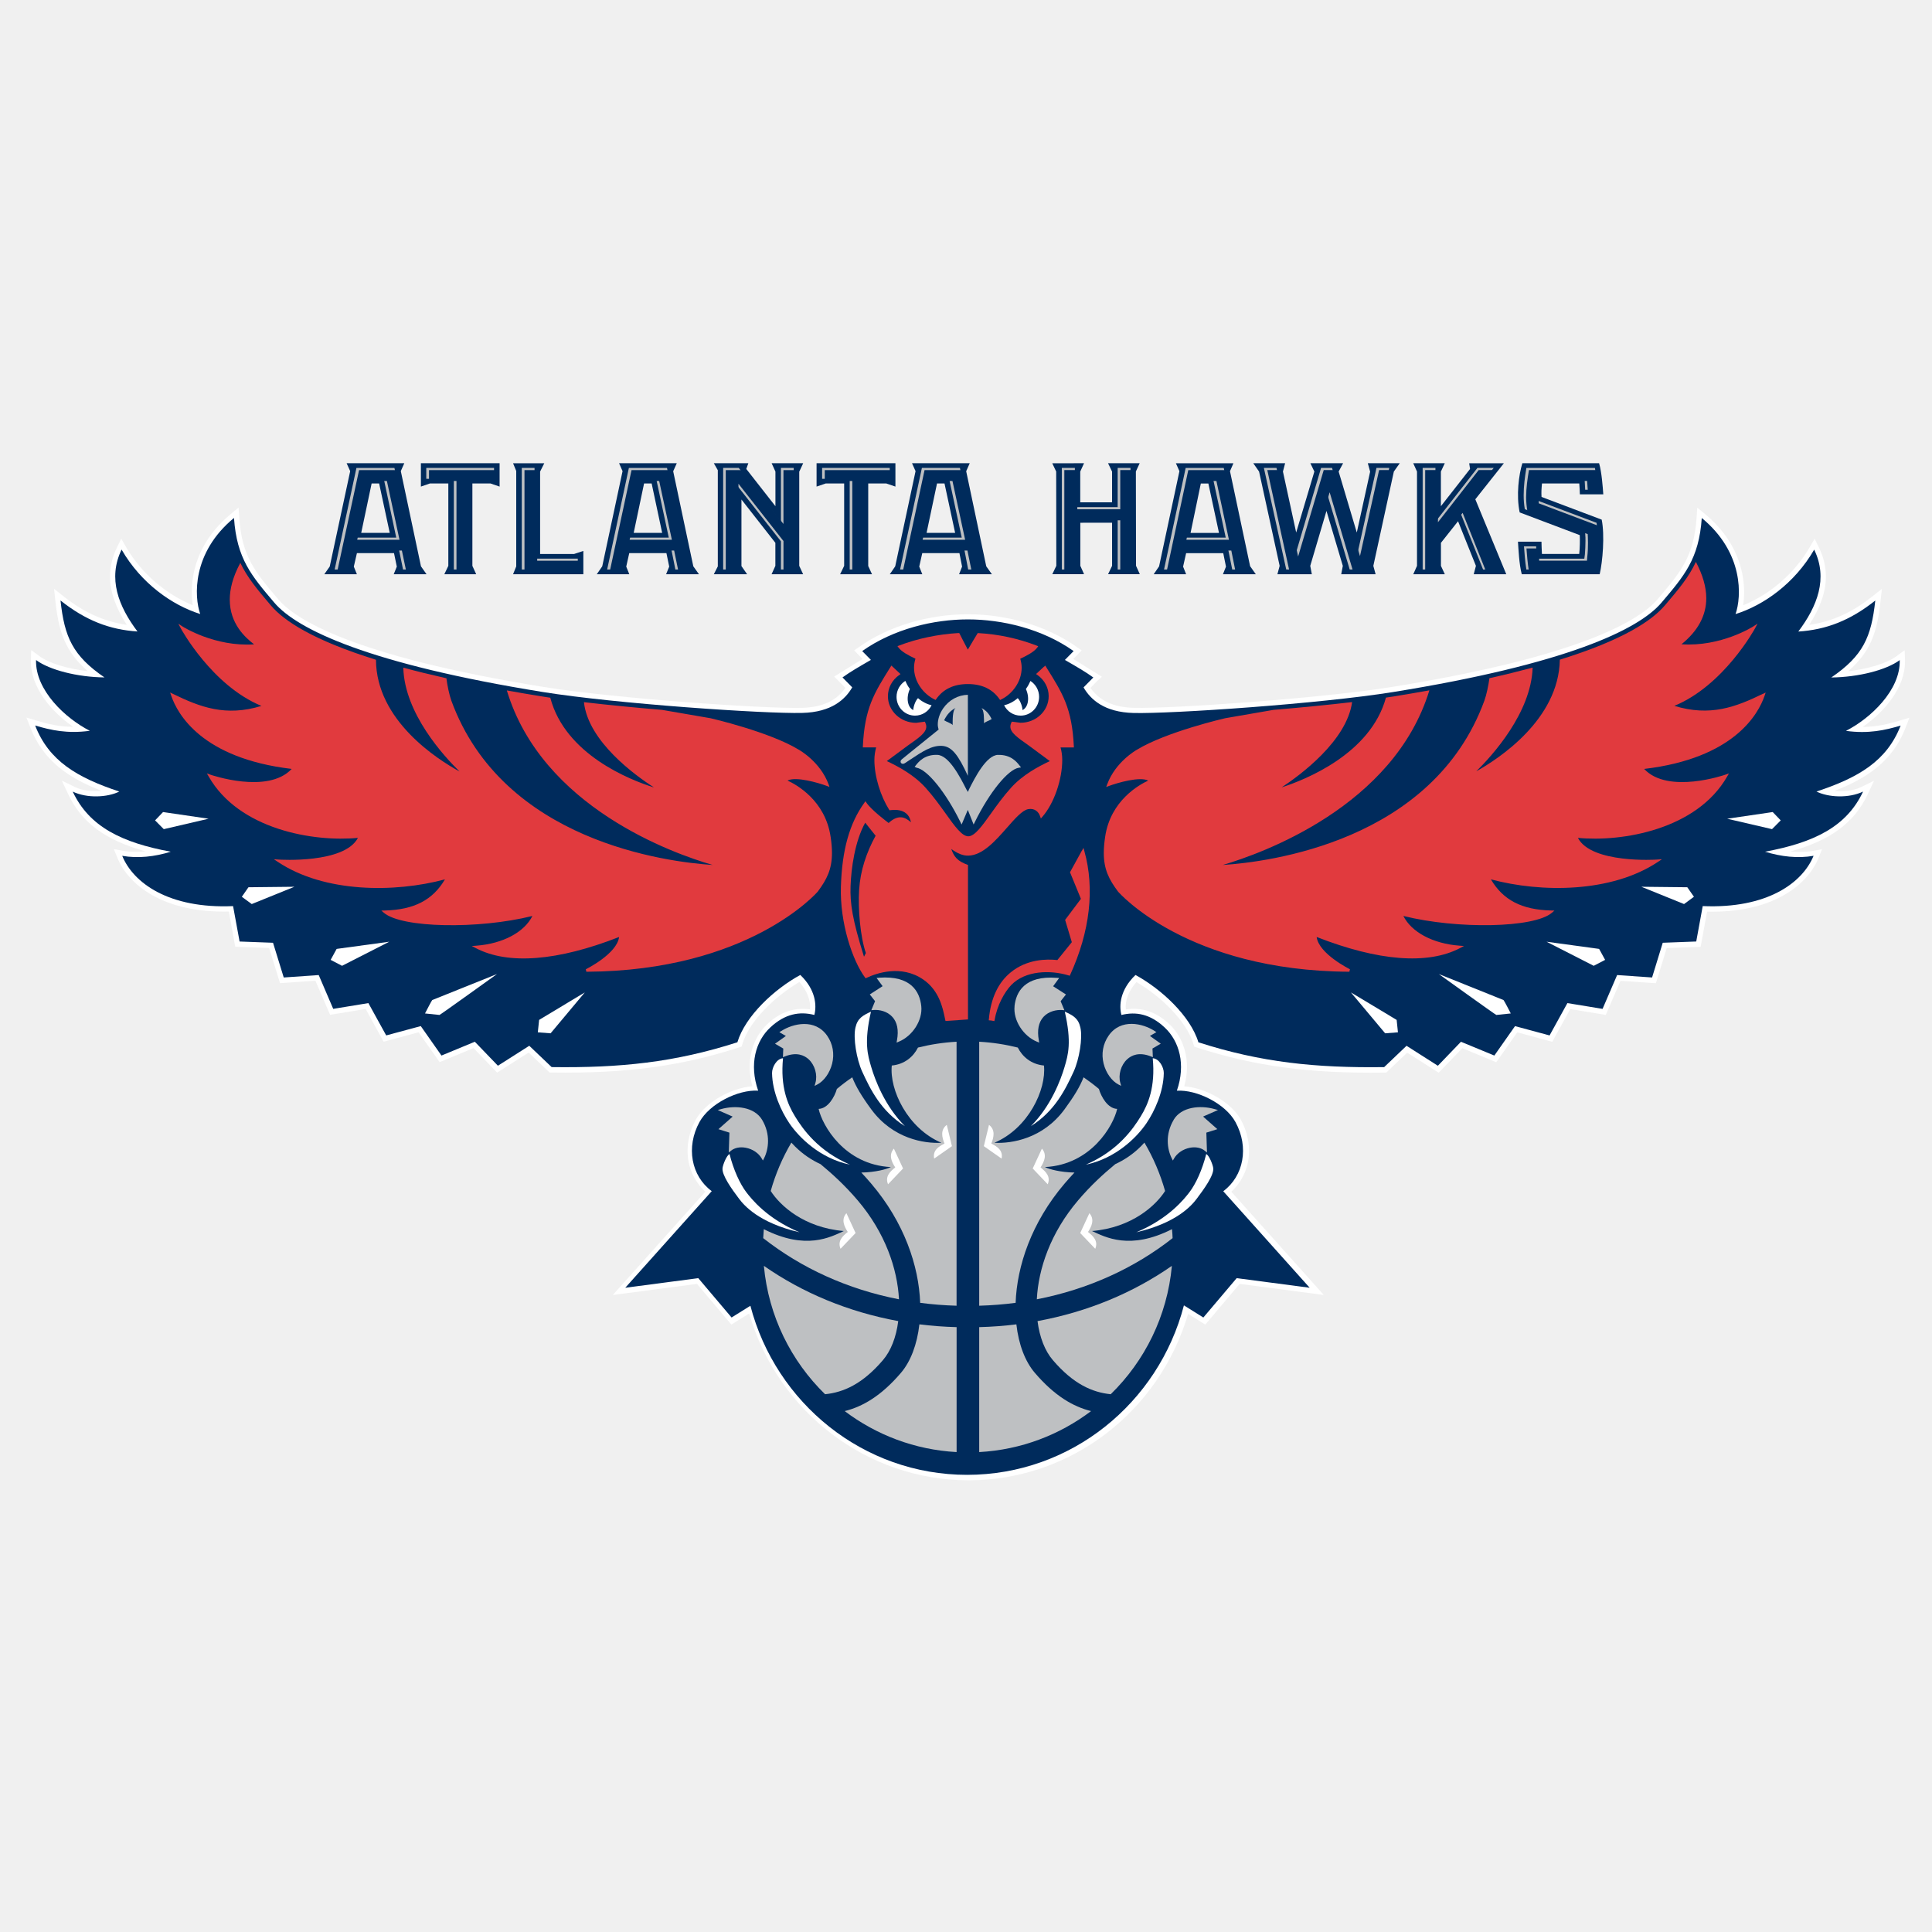
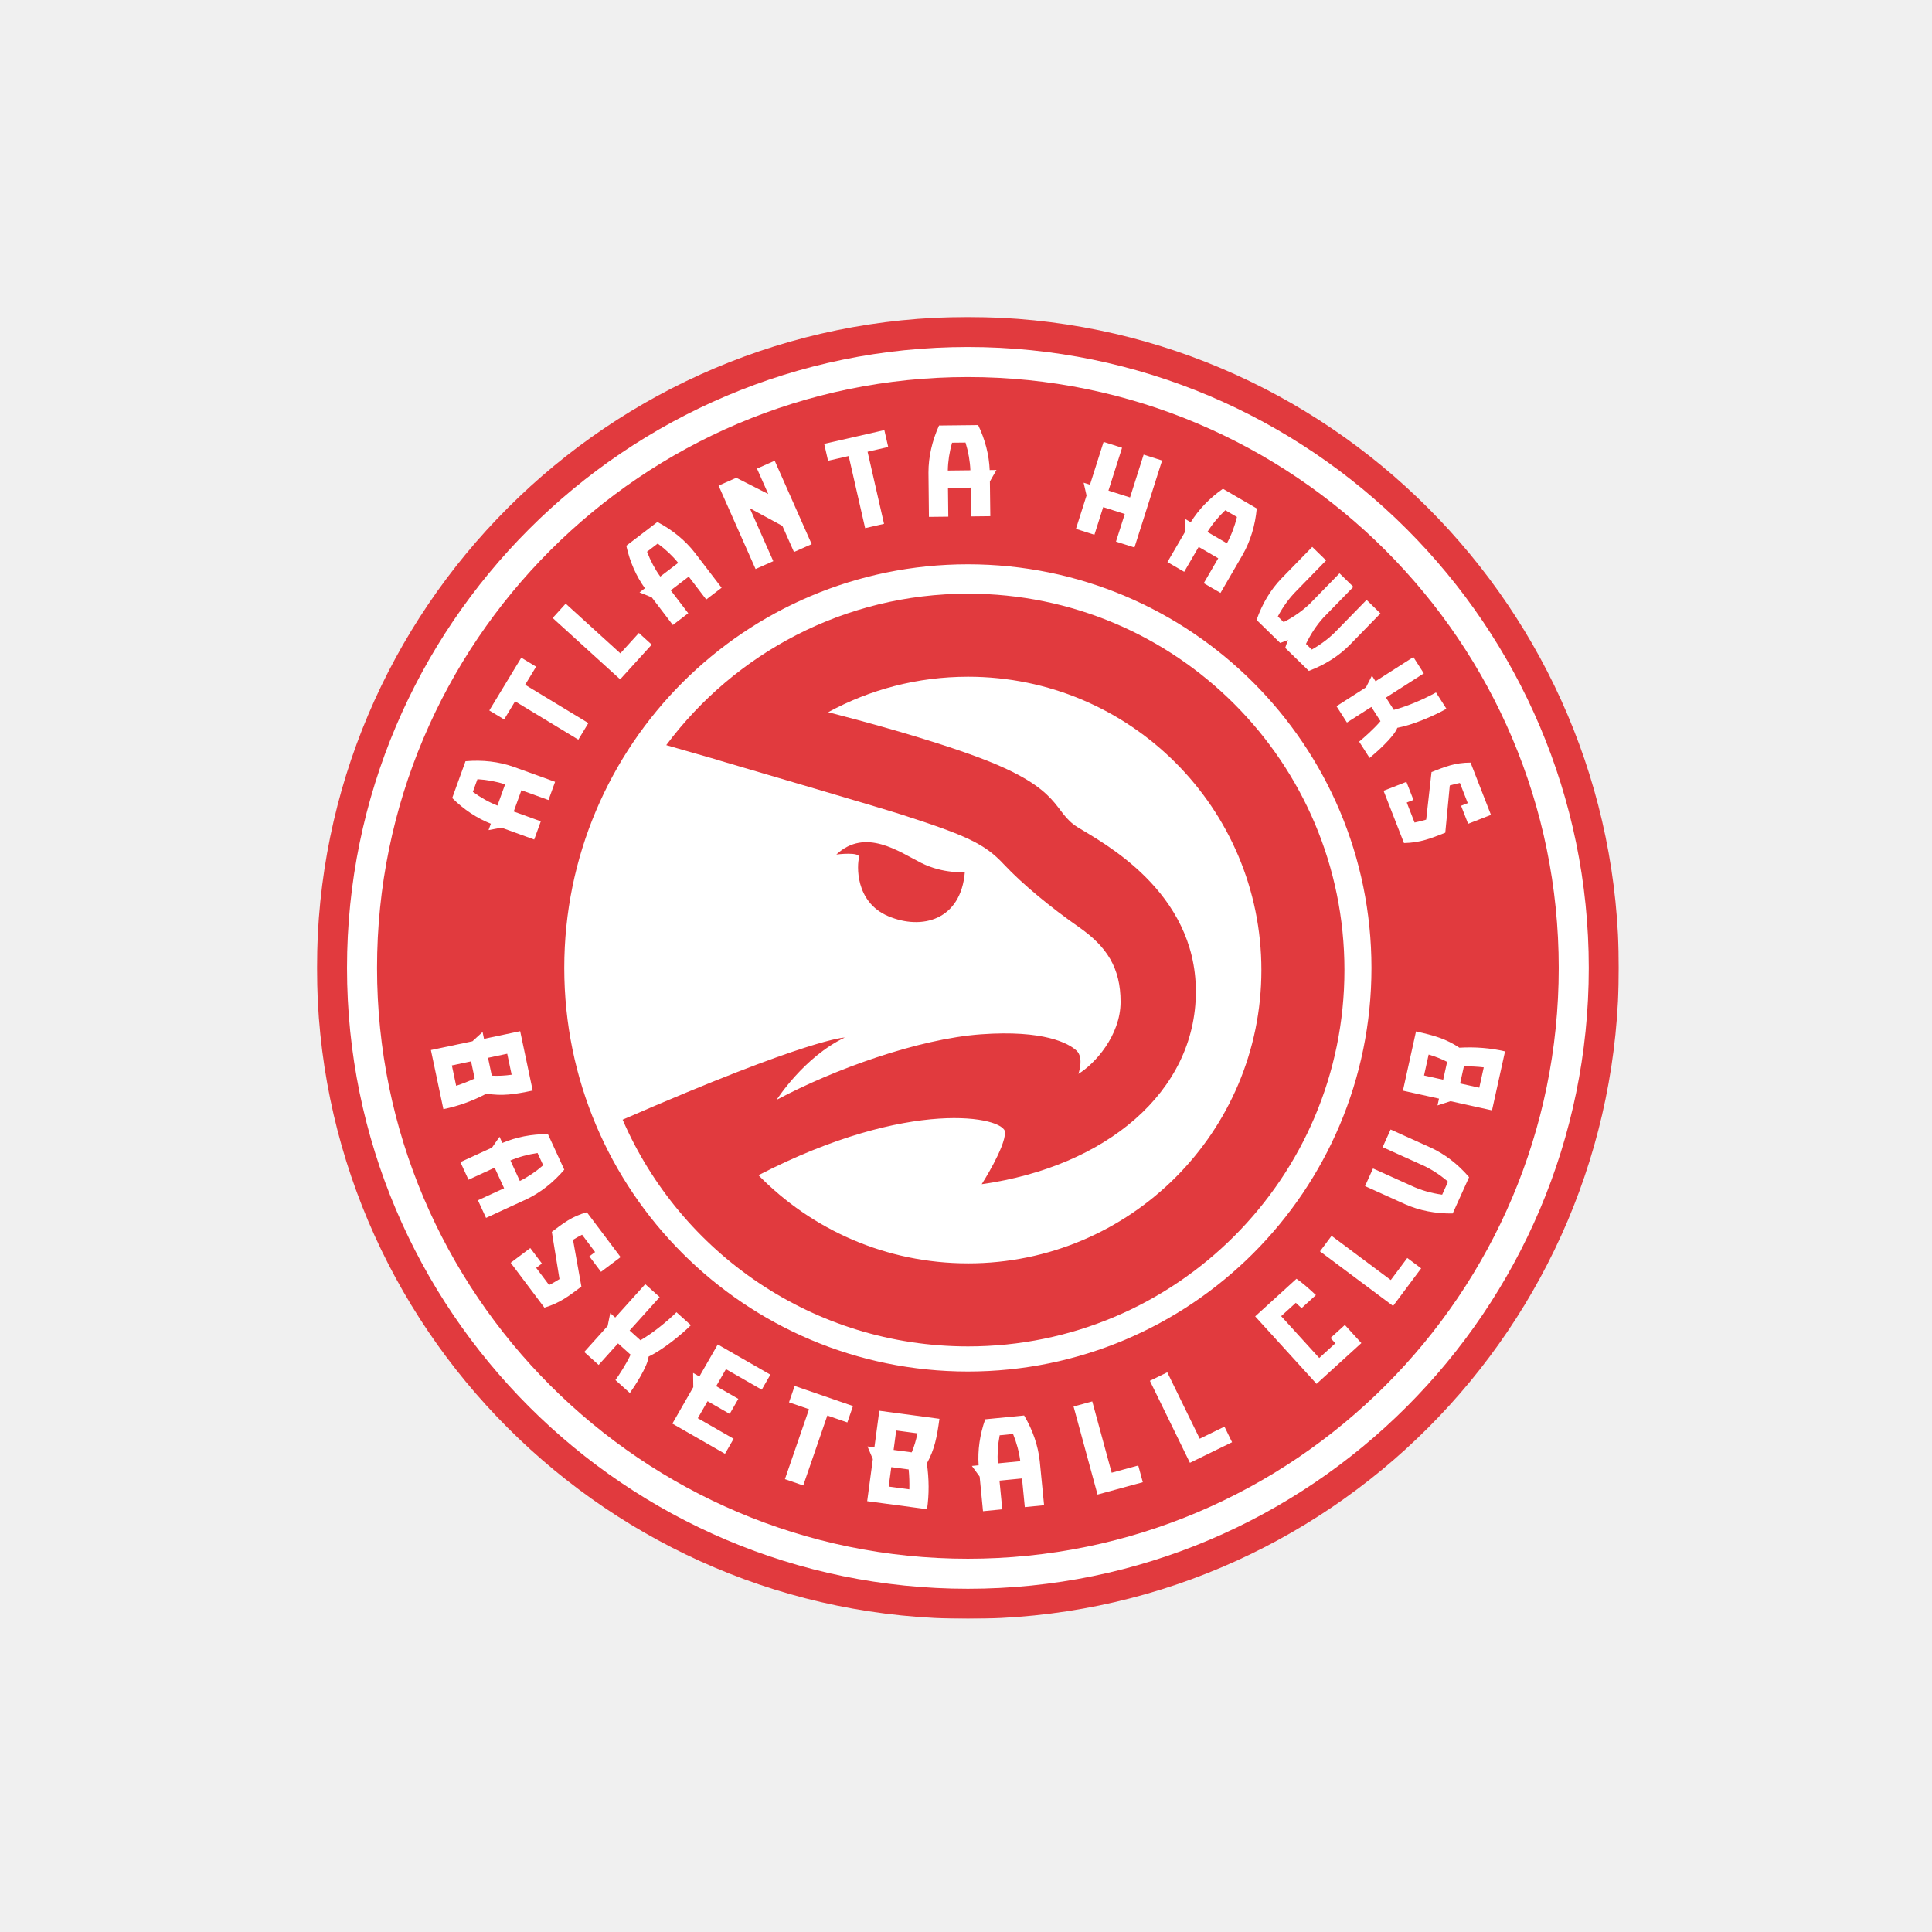
- <svg xmlns="http://www.w3.org/2000/svg" width="512" height="512" viewBox="0 0 512 512">
+ <svg xmlns="http://www.w3.org/2000/svg" xmlns:xlink="http://www.w3.org/1999/xlink" width="512" height="512" viewBox="0 0 512 512">
+   <defs>
+     <path id="a" d="M0 .005h345v344.96H0" />
+   </defs>
  <g fill="none" fill-rule="evenodd">
-     <path d="M449.794 134.498l-.18 2.688c-.69 10.247-4.23 14.422-10.114 21.35l-.245.295c-4.354 5.14-19.293 14.98-70.32 23.21-18.904 3.05-58.127 5.79-68.477 5.54-5.406-.13-9.11-1.92-11.48-5.28.77-.78 1.743-1.78 1.743-1.78l1.29-1.182-7.58-4.705 2.22-2.26-1.33-.94c-7.77-5.49-18.27-8.64-28.81-8.64s-21.04 3.15-28.812 8.64l-1.333.94s1.687 1.717 2.226 2.26c-1.466.914-7.52 4.66-7.52 4.66l2.973 3.006c-2.355 3.364-6.083 5.153-11.49 5.286-10.35.26-49.564-2.483-68.47-5.53-51.03-8.235-65.97-18.073-70.32-23.213l-.245-.29c-5.89-6.93-9.43-11.108-10.112-21.35l-.186-2.69-2.067 1.71c-8.09 6.666-10.337 14.686-10.337 20.666 0 1.28.104 2.457.274 3.505-7.12-2.91-13.624-8.423-17.67-15.404l-1.29-2.24-1.13 2.327c-1.22 2.507-1.836 5.083-1.836 7.72 0 4.06 1.53 8.31 4.428 12.798-5.98-.892-11.26-3.21-16.69-7.51l-2.582-2.046.363 3.28c.873 8.06 2.56 13.336 8.576 18.55-5.3-.604-10.248-2.09-12.868-4.02l-2.12-1.57-.08 2.64c0 .13-.01.262-.01.395 0 6.805 5.276 13.186 11.204 17.302-3.8-.017-6.85-.788-9.66-1.633l-2.71-.81 1.03 2.64c3.408 8.76 9.984 13.305 18.827 16.75-2.335.225-4.907.025-6.99-.984l-3.495-1.698 1.657 3.523c3.527 7.567 9.858 12.277 20.54 15.22-2.075.175-4.09.18-5.94-.152l-2.47-.437.952 2.33c2.94 7.206 12.234 14.6 29.52 14.204.31 1.786 1.695 9.32 1.695 9.32s7.45.273 8.99.333c.466 1.514 2.878 9.322 2.878 9.322s7.815-.547 9.375-.647c.634 1.442 3.894 9.04 3.894 9.04l9.42-1.544 4.77 8.67s7.77-2.105 9.27-2.5l5.566 7.915s7.583-3.137 8.99-3.725c1.036 1.09 6.25 6.5 6.25 6.5s6.912-4.39 8.353-5.31l5.543 5.276.537.013c19.793.27 34.18-1.657 49.662-6.647l.683-.22.217-.693c1.87-6.22 8.84-12.77 15.104-16.43 2.257 2.535 2.85 4.97 2.85 6.627 0 .29-.05.39-.064.627-4.085-.552-7.778.63-11.2 3.823-3.123 2.9-4.77 7.037-4.77 11.55 0 1.628.3 3.32.734 5.005-5.733.44-12.49 4.28-15.01 8.876-1.464 2.668-2.173 5.51-2.173 8.267 0 4.145 1.685 8.01 4.706 10.8-1.644 1.846-24.513 27.366-24.513 27.366s20.92-2.755 22.297-2.94l9.12 10.785 4.71-2.95c7.613 26.09 31.21 44.214 58.18 44.214 26.915 0 50.497-18.082 58.157-44.113 1.45.916 4.546 2.85 4.546 2.85s8.24-9.76 9.11-10.786c1.374.185 22.3 2.94 22.3 2.94l-24.52-27.363c3.027-2.796 4.702-6.66 4.702-10.8 0-2.76-.702-5.6-2.164-8.27-2.512-4.593-9.267-8.43-15.008-8.872.444-1.69.733-3.376.733-5.004 0-4.51-1.65-8.65-4.78-11.55-3.48-3.24-7.24-4.434-11.397-3.82-.022-.232-.08-.34-.08-.626 0-1.657.594-4.093 2.86-6.624 6.265 3.655 13.23 10.207 15.108 16.43l.214.692.68.223c15.487 4.99 29.88 6.916 49.665 6.65l.537-.01s4.378-4.154 5.55-5.274l8.35 5.314s5.217-5.416 6.257-6.5c1.41.59 8.99 3.722 8.99 3.722s4.67-6.647 5.57-7.917c1.5.396 9.27 2.502 9.27 2.502s4.01-7.28 4.767-8.67l9.42 1.544s3.26-7.6 3.898-9.04c1.55.1 9.38.648 9.38.648s2.4-7.807 2.87-9.32l8.987-.334s1.385-7.535 1.72-9.318c17.273.396 26.573-7 29.51-14.205l.947-2.33-2.466.438c-1.852.33-3.87.325-5.936.15 10.676-2.943 17.017-7.653 20.533-15.22l1.653-3.523-3.48 1.696c-2.09 1.006-4.658 1.208-6.99.985 8.854-3.446 15.42-7.992 18.826-16.752l1.02-2.64-2.714.81c-2.804.84-5.85 1.615-9.66 1.63 5.93-4.114 11.197-10.495 11.197-17.3v-.396l-.09-2.634-2.11 1.564c-2.62 1.93-7.56 3.416-12.86 4.02 6.02-5.214 7.695-10.488 8.576-18.55l.36-3.28-2.59 2.046c-5.416 4.3-10.7 6.618-16.68 7.51 2.89-4.485 4.43-8.736 4.43-12.796 0-2.638-.615-5.214-1.842-7.72l-1.14-2.325-1.304 2.24c-4.03 6.98-10.53 12.496-17.65 15.404.164-1.05.266-2.225.266-3.506 0-5.98-2.257-14-10.34-20.67l-2.065-1.705z" fill="#FFF" />
-     <path d="M503.68 192.287c-4.12 1.233-8.498 2.217-14.484 1.4 6.477-3.293 14.484-10.775 14.25-18.75-3.55 2.632-10.93 4.522-18.134 4.603 8.42-5.755 10.608-10.687 11.656-20.388-6.632 5.266-12.95 7.73-20.4 8.216 5.012-6.654 7.938-14.05 4.208-21.705-5.203 8.99-13.432 14.757-20.836 17.072 1.597-4.592 2.233-16.236-8.955-25.46-.727 10.86-4.7 15.388-10.687 22.45-6.073 7.157-25.255 16.287-71.157 23.68-19.3 3.114-58.76 5.796-68.72 5.544-7.77-.19-11.41-3.57-13.27-6.78l2.59-2.63c-2.18-1.57-4.12-2.67-7.53-4.65l2.31-2.35c-8.363-5.92-18.948-8.39-28.017-8.39-9.06 0-19.633 2.472-28.01 8.39l2.306 2.342c-3.405 1.973-5.34 3.08-7.53 4.644l2.58 2.63c-1.856 3.21-5.493 6.593-13.267 6.777-9.96.25-49.428-2.43-68.73-5.544-45.9-7.396-65.085-16.526-71.156-23.68-5.99-7.063-9.95-11.594-10.685-22.45-11.18 9.226-10.56 20.87-8.953 25.46-7.4-2.315-15.645-8.08-20.837-17.07-3.72 7.653-.81 15.05 4.21 21.703-7.446-.485-13.763-2.95-20.395-8.215 1.045 9.7 3.233 14.63 11.65 20.386-7.2-.08-14.57-1.97-18.13-4.604-.24 7.978 7.773 15.458 14.25 18.75-5.99.818-10.363-.17-14.49-1.4 3.64 9.375 11.13 13.808 22.3 17.5-3.126 1.576-8.61 1.83-12.347.01 4.384 9.374 13.12 13.55 25.978 15.934-4.21 1.32-8.738 1.828-12.86 1.09 2.92 7.156 12.308 14.065 29.38 13.326l1.726 9.383 8.86.33 2.84 9.203 9.27-.644 3.844 8.96 9.32-1.528 4.72 8.564 9.162-2.47 5.484 7.805 8.84-3.657 6.12 6.354 8.31-5.287 5.93 5.65c18.052.245 32.623-1.233 49.22-6.578 2.103-6.997 9.87-14.15 16.676-17.84 4.125 3.935 4.366 8.135 3.72 10.6-3.89-.99-7.767-.33-11.655 3.294-3.89 3.61-5.665 9.78-3.235 16.77-5.346-.326-12.91 3.475-15.547 8.307-3.64 6.658-2.19 14.3 3.245 18.327L165.7 341.27l19.346-2.55 8.83 10.43 4.985-3.11c6.76 25.8 29.91 44.808 57.43 44.808 27.57 0 50.74-19.054 57.46-44.91l5.15 3.214 8.83-10.43 19.35 2.547-22.91-25.58c5.42-4.03 6.88-11.67 3.24-18.33-2.633-4.836-10.19-8.64-15.53-8.31 2.425-6.99.64-13.16-3.25-16.77-3.842-3.586-7.603-4.24-11.443-3.3-.65-2.465-.4-6.662 3.73-10.6 6.79 3.69 14.56 10.846 16.67 17.84 16.59 5.345 31.173 6.823 49.23 6.577l5.93-5.65 8.304 5.29 6.117-6.358 8.846 3.654 5.483-7.8 9.155 2.47 4.724-8.57 9.32 1.528 3.857-8.96 9.267.64 2.823-9.2 8.875-.334 1.72-9.384c17.07.74 26.45-6.17 29.378-13.326-4.12.74-8.642.23-12.863-1.09 12.863-2.383 21.593-6.56 25.98-15.933-3.73 1.82-9.212 1.567-12.35-.01 11.188-3.69 18.68-8.125 22.31-17.5" fill="#002B5C" />
-     <path d="M243.647 350.966c-.605 5.342-2.323 9.843-4.876 12.837-5.25 6.147-10.19 8.983-14.92 10.15 8.34 6.305 18.56 10.26 29.66 10.863v-33.112c-3.34-.087-6.63-.333-9.85-.738" fill="#BEC0C2" />
-     <path d="M233.985 360.45c2.083-2.423 3.518-6.045 4.058-10.347-13.296-2.442-25.353-7.493-35.608-14.637 1.217 13.304 7.2 25.22 16.218 34.02 4.826-.49 9.868-2.645 15.332-9.036" fill="#BEC0C2" />
-     <path d="M227.32 318.133c-3.446-4.053-6.825-7.1-9.877-9.625-2.335-1.07-4.64-2.575-6.793-4.725-.332-.342-.634-.66-.93-.983-2.347 3.975-4.19 8.277-5.472 12.823 2.427 3.795 8.708 9.703 19.37 10.616-3.545 1.61-10.026 5.17-21.203-.5-.07.79-.12 1.58-.156 2.38 10.09 7.93 22.32 13.55 35.98 16.21-.42-8.13-3.65-17.64-10.93-26.21" fill="#BEC0C2" />
-     <path d="M216.948 293.878c.95 4.3 6.793 14.792 19.14 15.408-1.14.57-4.09 1.388-7.83 1.45.866.935 1.743 1.886 2.616 2.927 8.803 10.336 12.623 21.86 12.983 31.602 3.147.413 6.372.67 9.643.765v-69.96c-3.512.19-6.928.723-10.228 1.545-1.2 2.385-3.513 4.44-6.938 4.758-.66 6.385 4.14 16.64 13.147 20.475-4.56.246-12.85-1.06-18.58-8.852-2.58-3.517-4.06-6.007-5.05-8.5-1.41.964-2.77 1.994-4.07 3.083-.59 2.07-2.33 5.19-4.82 5.29" fill="#BEC0C2" />
-     <path d="M269.35 350.966c.602 5.342 2.322 9.843 4.88 12.837 5.26 6.147 10.193 8.983 14.917 10.15-8.342 6.305-18.546 10.26-29.647 10.863v-33.112c3.34-.087 6.635-.333 9.85-.738" fill="#BEC0C2" />
-     <path d="M279.02 360.45c-2.09-2.423-3.518-6.045-4.065-10.347 13.298-2.442 25.345-7.493 35.605-14.637-1.216 13.304-7.19 25.22-16.21 34.02-4.825-.49-9.87-2.645-15.33-9.036" fill="#BEC0C2" />
-     <path d="M285.685 318.133c3.437-4.053 6.82-7.1 9.87-9.625 2.333-1.07 4.643-2.575 6.8-4.725.323-.342.627-.66.926-.983 2.35 3.975 4.19 8.277 5.48 12.823-2.42 3.795-8.71 9.703-19.37 10.616 3.55 1.61 10.03 5.17 21.2-.5.08.79.13 1.58.16 2.38-10.09 7.93-22.32 13.55-35.983 16.21.416-8.13 3.64-17.64 10.93-26.21" fill="#BEC0C2" />
-     <path d="M296.056 293.878c-.948 4.3-6.8 14.792-19.15 15.408 1.14.57 4.1 1.388 7.842 1.45-.872.935-1.743 1.886-2.626 2.927-8.797 10.336-12.617 21.86-12.972 31.602-3.15.413-6.375.67-9.652.765v-69.96c3.51.19 6.926.723 10.23 1.545 1.195 2.385 3.518 4.44 6.934 4.758.66 6.385-4.13 16.64-13.14 20.475 4.555.246 12.85-1.06 18.58-8.852 2.58-3.517 4.076-6.007 5.057-8.5 1.4.964 2.77 1.994 4.06 3.083.6 2.07 2.33 5.19 4.83 5.29" fill="#BEC0C2" />
-     <path d="M178.415 124.86l.938-2.098h-15.29l.922 2.098-5.385 25.22-1.445 2.095h8.614l-.81-2.02.8-3.57h9.852l.736 3.57-.824 2.02h8.706l-1.493-2.094-5.34-25.22zm-10.48 16.357l2.752-13.096h2.006l2.788 13.1h-7.54zm-15.772 5.586l2.43-.796v6.17h-18.626l.84-2.077v-25.29l-.84-2.046h8.273l-1.107 2.207v21.84h9.03zm-45.95-21.943l.926-2.098H91.86l.943 2.098-5.42 25.274-1.435 2.04h8.63l-.814-2.018.823-3.572h9.83l.74 3.572-.812 2.02h8.688l-1.472-2.095-5.34-25.22zm-10.487 16.357l2.76-13.096h1.987l2.815 13.1h-7.562zm15.802-18.455h20.87v6.19l-2.415-.83h-4.797v21.838l1.01 2.215h-8.443l1.058-2.215v-21.84h-4.87l-2.4.83v-6.188zM230.07 149.96l1.018 2.215h-8.447l1.07-2.215v-21.84h-4.87l-2.44.83v-6.188h20.894v6.19l-2.422-.83h-4.785v21.838zm25.99-25.1l.927-2.098h-15.29l.935 2.098-5.39 25.22-1.43 2.095h8.604l-.807-2.02.8-3.57h9.85l.7 3.57-.79 2.02h8.69l-1.49-2.094-5.324-25.22zm-10.51 16.357l2.77-13.096h1.982l2.82 13.1h-7.57zm-33.74-16.25v24.993l1.025 2.215h-8.36l1.006-2.215v-6.105l-8.99-11.478v17.638l1.5 2.162h-8.82l1.057-2.077v-25.492l-1.052-1.846h9.14l-.543 1.518 7.724 9.868v-9.18l-1.006-2.206h8.36l-1.023 2.206z" fill="#002B5C" />
-     <path d="M210.34 150.922h-3.378v-7.46l-11.93-15.195v22.655h-3.383v-26.917h4.13l11.18 14.268v-14.268h3.38v26.917zm-33.58-26.917l5.68 26.917h-3.46l-1.118-5.597h-12.284l-1.277 5.597h-3.4l5.76-26.915h10.1v-.002zm.474 18.47l-3.333-15.58h-4.43l-3.3 15.58h11.08zm77.156-18.47l5.688 26.915h-3.503l-1.075-5.597h-12.286l-1.28 5.597h-3.398l5.776-26.915h10.078zm.486 18.47l-3.34-15.58h-4.446l-3.275 15.58h11.06zm-141.903-15.58h7.304v24.027h3.44v-24.027l7.212-.03v-2.86h-17.96v2.89zm104.906 0h7.3v24.027h3.41v-24.027l7.2-.03v-2.86h-17.92v2.89h.002zm-113.35-2.89l5.75 26.915h-3.47l-1.14-5.597H93.34l-1.25 5.6h-3.4l5.77-26.916h10.066v-.002zm.48 18.47l-3.3-15.58h-4.46l-3.3 15.58H105zm36.65-18.47h-3.38v26.917h14.84v-2.88h-11.46v-24.037z" fill="#BEC0C2" />
-     <path d="M211.033 151.493h-3.404v-8.114L195.7 128.2v23.287h-3.366v-26.905h4.118l11.17 14.27s.007-14.254 0-14.27h3.405c-.006.02 0 26.908 0 26.908zm-33.608-26.908l5.703 26.906h-3.324l-1.146-5.59H166.24l-1.27 5.59h-3.388l5.78-26.9h10.063zm.628 18.46l-3.362-15.58h-4.57l-3.26 15.58h11.2zm77.008-18.46l5.71 26.906h-3.25l-1.14-5.59h-12.5l-1.252 5.59h-3.385l5.77-26.9h10.064zm.71 18.46l-3.36-15.58h-4.62l-3.283 15.58h11.27zm-142.08-15.57l7.28-.01v24.028h3.44v-24.028l7.21-.007v-2.873h-17.93v2.89zm104.88 0l7.3-.01v24.028h3.424v-24.028l7.22-.007v-2.873h-17.95v2.89zm-113.34-2.89l5.76 26.906h-3.317l-1.17-5.59H94.04l-1.25 5.59h-3.43l5.796-26.9h10.068zm.64 18.46l-3.337-15.58h-4.59l-3.277 15.58h11.2zm36.49-18.46h-3.367v26.906h14.827v-2.89h-11.46v-24.01z" fill="#002B5C" />
-     <path d="M423.914 152.175H403.28c-.704-2.644-.872-6.767-1.005-8.623h6.23c.024.693.055 2.476.123 3.25h9.883c.18-1.513.21-3.81.14-4.987l-15.92-6.02c-.95-4.502-.23-10.022.71-13.033h20.333c.69 2.277.983 6.38 1.116 8.245h-6.21c-.02-.677-.076-2.1-.155-2.886h-9.88c-.155 1.51-.19 2.39-.122 3.57l15.946 6.02c.836 4.14.245 11.17-.537 14.47zm-121.872-29.423l-8.398.01 1.063 2.206v8.158h-8.43v-8.158l1.003-2.206-8.42.007 1.04 2.19.034 24.99-1.062 2.22 8.418-.01-.993-2.215v-11.41l8.408-.01.01 11.424-1.06 2.214h8.408l-1.004-2.22-.04-25 1.02-2.21zm61.063 2.216l-3.54 16.157-4.81-16.157 1.18-2.206h-8.673l1.06 2.206-4.82 16.157-3.51-16.157.58-2.206h-8.44l1.538 2.206 5.45 24.992-.593 2.215h9.122l-.42-2.215 4.3-14.557 4.33 14.557-.42 2.215h9.11l-.6-2.215 5.436-24.992 1.562-2.206h-8.46l.603 2.206zm27.86 7.36l7.58-9.564h-9.19l.222 1.518-7.726 9.868v-9.182l1.03-2.206h-8.36l1 2.206v24.992l-.99 2.215h8.36l-1.026-2.215v-6.105l4.534-5.722 4.736 11.827-.58 2.215h8.62l-8.196-19.848zm-59.648 17.753l1.486 2.1h-8.71l.805-2.02-.725-3.57h-9.837l-.804 3.57.804 2.02h-8.597l1.43-2.09 5.39-25.22-.93-2.1h15.24l-.91 2.1 5.343 25.22zm-8.273-8.86l-2.813-13.09h-2l-2.72 13.1h7.54z" fill="#002B5C" />
-     <path d="M314.214 124.005l-5.73 26.913h3.372l1.25-5.597h12.318l1.127 5.6H330l-5.692-26.91h-10.094zm-.483 18.467l3.28-15.577h4.47l3.35 15.577h-11.09zm83.11 8.446h-3.81l-6.22-15.565-6.41 8.1v7.465h-3.38v-26.913h3.384v14.263l11.13-14.263h4.31l-6.474 8.13 7.48 18.783zm26.56-8.23c0 2.806-.3 5.763-.69 7.96 0 0-.032.138-.053.27h-18.16c-.034-.128-.034-.246-.034-.246-.303-1.875-.48-4.26-.592-5.877h3.218c.02.384.155 3.257.155 3.257h12.615l.15-1.128c.09-1.072.155-2.473.155-3.62 0-.613 0-1.163-.052-1.57l-.034-.744s-14.614-5.543-15.986-6.05c-.217-1.215-.307-2.452-.307-3.686 0-2.486.328-4.93.68-6.972 0 0 .016-.143.04-.275h18.154c.024.127.055.253.055.253.322 1.953.512 4.126.6 5.525h-3.227c-.035-.602-.156-2.888-.156-2.888h-12.61l-.148 1.13c-.09.956-.143 1.748-.143 2.56 0 .362 0 .752.02 1.182l.054.75s14.594 5.52 15.99 6.03c.2 1.27.3 2.67.3 4.13zm-58.605-18.683h3.37l-5.883 26.913h-4.6l-6.13-20.613-6.11 20.613h-4.58l-5.92-26.913h3.34l5.058 22.87 6.756-22.87H353l6.71 22.813 5.07-22.813zM299.6 150.918h-3.4V137.3h-11.35v13.618h-3.46v-26.913h3.46v10.378h11.344v-10.378h3.397v26.913z" fill="#BEC0C2" />
-     <path d="M314.906 124.585l-5.74 26.906h3.372l1.283-5.59h12.49l1.12 5.59h3.27l-5.7-26.9h-10.09zm-.503 18.454l3.293-15.57h4.668l3.316 15.57h-11.277zm83.125 8.45h-3.695l-6.22-15.57-6.54 8.12v7.45h-3.383v-26.91h3.383v13.82l10.787-13.82h4.666l-6.475 8.12 7.48 18.78zm26.553-8.24c0 2.83-.32 5.74-.72 7.98 0 0-.01.12-.03.26h-18.16l-.02-.25c-.302-1.88-.5-4.25-.624-5.9h3.23c.027.43.147 3.25.147 3.25h12.66l.09-1.103c.135-1.085.18-2.478.18-3.625 0-.62-.01-1.145-.033-1.554l-.044-.758s-14.615-5.533-15.98-6.056c-.2-1.218-.333-2.44-.333-3.675 0-2.5.358-4.936.7-6.97 0 0 .026-.144.04-.275h18.154c.022.115.034.27.034.27.315 1.93.517 4.087.64 5.493h-3.21c-.037-.58-.19-2.877-.19-2.877H408l-.136 1.127c-.1.983-.18 1.75-.18 2.57 0 .37.012.75.056 1.166l.055 1.066s14.614 5.52 15.98 6.03c.185 1.256.32 2.374.32 3.82zm-58.62-18.67h3.35l-5.87 26.9h-4.34l-6.23-21.02-6.26 21.02h-4.37l-5.895-26.91h3.124l5.046 22.91 6.788-22.91h2.904l6.7 22.81 5.07-22.81zm-65.2 26.91h-3.38v-13.6H285.5v13.6h-3.44v-26.91h3.44v10.38h11.378v-10.38h3.383v26.9z" fill="#002B5C" />
-     <path d="M273.08 180.455c-.37.745-.48 1.11-1.207 2.134 1.05 2.29.65 4.84-.894 5.59-.07-1.24-.76-2.72-1.28-3.16-.97.87-2.35 1.62-3.6 1.87.79 1.63 2.46 2.76 4.385 2.76 2.69 0 4.89-2.22 4.89-4.97 0-1.78-.926-3.34-2.31-4.23" fill="#FFF" />
-     <path d="M239.925 180.455c.36.745.476 1.11 1.202 2.134-1.052 2.29-.645 4.84.892 5.59.07-1.24.75-2.72 1.27-3.16.97.87 2.35 1.62 3.59 1.87-.8 1.63-2.47 2.76-4.39 2.76-2.7 0-4.895-2.22-4.895-4.97 0-1.78.92-3.34 2.315-4.23" fill="#FFF" />
-     <path d="M256.498 184.13c-2.607.056-5.007 1.372-6.552 3.6-.927 1.354-1.424 2.872-1.424 4.25 0 .482.098.925.223 1.358-.304.24-7.862 6.346-7.862 6.346l-1.848 1.51c-.268.202-.372.433-.372.642 0 .125.043.24.104.338.18.252.588.367 1.03.077l1.315-.87c3.35-2.23 5.766-3.84 8.466-3.72 2.693.12 4.408 2.51 6.918 7.948v-21.47h.002z" fill="#BEC0C2" />
-     <path d="M264.482 200.045c-3.123.114-6.1 6.01-7.705 9.18 0 0-.115.322-.28.65-.163-.334-.388-.662-.388-.662-1.61-3.17-4.6-9.054-7.71-9.166-3.37-.12-4.96 1.847-5.63 2.69l-.38.465.47.242c2.88.47 7.77 6.512 11.64 14.367l.34.69s1.23-2.86 1.64-3.87c.41 1.01 1.54 3.87 1.54 3.87l.335-.68c3.866-7.85 8.767-13.89 11.636-14.36l.59-.09-.49-.62c-.664-.844-2.25-2.81-5.62-2.69" fill="#BEC0C2" />
-     <path d="M191.137 293.91l-.927.26s3.212 1.422 3.95 1.74l-3.77 3.333s2.515.794 2.914.917c-.01.48-.17 5.274-.17 5.274l.583-.482c.97-.784 2.4-1.08 3.92-.784 1.798.33 3.407 1.412 4.22 2.832l.323.55.29-.564c1.24-2.442 1.768-6.398-.496-10.208-2.073-3.472-7.067-3.92-10.837-2.867" fill="#BEC0C2" />
-     <path d="M268.87 266.667c-.392 3.69 2.278 7.905 5.962 9.407l.568.23-.102-.623c-.478-2.67-.077-4.73 1.218-6.18 1.395-1.53 3.508-1.95 5.013-1.83l.55.05s-.86-2.08-1-2.39c.213-.257 1.41-1.785 1.41-1.785s-2.896-1.855-3.397-2.18l1.597-2.186-.614-.04c-8.556-.65-10.82 3.745-11.22 7.542" fill="#BEC0C2" />
-     <path d="M293.78 274.482c-1.495 2.163-1.963 4.794-1.306 7.403.613 2.452 2.166 4.615 3.93 5.52l.717.36-.22-.77c-.61-2.122.15-4.757 1.81-6.276 1.13-1.05 3.14-2.01 6.32-.75l.49.2s-.08-1.97-.1-2.3c.31-.17 2.19-1.28 2.19-1.28s-2.23-1.606-2.87-2.057c.49-.288 1.72-1.003 1.72-1.003l-.47-.3c-3.14-2.05-8.99-3.41-12.2 1.24" fill="#BEC0C2" />
-     <path d="M232.916 259.12l-.615.048s1.3 1.752 1.6 2.177l-3.4 2.19s1.21 1.528 1.4 1.785l-.99 2.396.57-.057c1.52-.12 3.62.3 5.01 1.84 1.3 1.43 1.7 3.51 1.22 6.17l-.11.622.585-.236c3.683-1.505 6.36-5.72 5.964-9.41-.4-3.798-2.67-8.18-11.217-7.54" fill="#BEC0C2" />
-     <path d="M207.014 273.24l-.476.302s1.235.717 1.727 1c-.63.458-2.877 2.053-2.877 2.053s1.892 1.113 2.19 1.282c-.01.334-.096 2.296-.096 2.296l.49-.202c3.18-1.26 5.198-.29 6.327.75 1.65 1.52 2.41 4.16 1.79 6.28l-.22.77.71-.36c1.77-.9 3.32-3.07 3.94-5.51.66-2.613.2-5.25-1.3-7.41-3.22-4.635-9.07-3.276-12.21-1.236" fill="#BEC0C2" />
-     <path d="M311.03 296.784c-2.266 3.796-1.74 7.756-.49 10.202l.28.57.323-.556c.804-1.416 2.434-2.506 4.22-2.838 1.518-.286 2.95.006 3.92.797l.58.47s-.156-4.8-.167-5.27c.402-.13 2.913-.92 2.913-.92s-3.13-2.76-3.78-3.34l3.95-1.73-.93-.26c-3.767-1.06-8.767-.62-10.83 2.86" fill="#BEC0C2" />
-     <path d="M230.814 268.1c-1.86 8.14-.89 11.43.087 14.715.99 3.337 3.56 10.28 8.91 15.625-6.31-3.947-9.14-9.7-11.33-14.472-1.48-3.236-2.426-8.88-1.775-11.67.558-2.45 1.943-3.212 4.124-4.2" fill="#FFF" />
-     <path d="M207.507 280.434c-.732 7.65 1.216 12.2 3.154 15.38 2.11 3.45 6.16 9.205 14.58 12.827-7.93-1.65-13.49-7.21-16.03-10.93-2.18-3.2-4.53-8.32-4.61-13.32-.02-1.56 1.22-3.86 2.92-3.942" fill="#FFF" />
-     <path d="M193.335 305.84c1.058 4.198 2.755 7.89 4.453 10.12 1.32 1.713 5.43 6.988 14.093 10.604-10.76-2.475-14.73-7.156-16.03-8.89-1.86-2.47-4.6-6.238-4.37-8.13.13-1.007 1.14-3.455 1.86-3.705" fill="#FFF" />
-     <path d="M282.18 268.1c1.863 8.14.894 11.43-.08 14.715-.993 3.337-3.56 10.28-8.908 15.625 6.32-3.947 9.144-9.7 11.343-14.472 1.475-3.236 2.423-8.88 1.776-11.67-.55-2.45-1.94-3.212-4.13-4.2" fill="#FFF" />
-     <path d="M305.49 280.434c.727 7.65-1.217 12.2-3.16 15.38-2.1 3.45-6.15 9.205-14.56 12.827 7.93-1.65 13.488-7.21 16.023-10.93 2.177-3.2 4.534-8.32 4.624-13.32.023-1.56-1.227-3.86-2.926-3.942" fill="#FFF" />
-     <path d="M319.66 305.84c-1.06 4.198-2.746 7.89-4.455 10.12-1.318 1.713-5.426 6.988-14.078 10.604 10.764-2.475 14.727-7.156 16.022-8.89 1.86-2.47 4.62-6.238 4.37-8.13-.14-1.007-1.14-3.455-1.87-3.705" fill="#FFF" />
-     <path d="M275.747 309.382c1.385 1.082 2.76 2.425 1.91 4.462l-3.975-4.18 2.435-5.264c1.45 1.643.59 3.503-.37 4.982" fill="#FFF" />
-     <path d="M288.332 326.487c1.395 1.086 2.77 2.42 1.92 4.456l-3.985-4.177 2.433-5.26c1.45 1.643.6 3.513-.368 4.98" fill="#FFF" />
-     <path d="M262.706 303.06c1.562.78 3.17 1.82 2.724 3.982l-4.703-3.3 1.368-5.642c1.75 1.322 1.27 3.324.61 4.96" fill="#FFF" />
-     <path d="M237.25 309.382c-1.384 1.082-2.764 2.425-1.908 4.462l3.978-4.18-2.43-5.264c-1.456 1.643-.61 3.503.36 4.982" fill="#FFF" />
-     <path d="M224.666 326.487c-1.395 1.086-2.76 2.42-1.915 4.456l3.99-4.177-2.43-5.26c-1.45 1.643-.6 3.513.36 4.98" fill="#FFF" />
-     <path d="M250.302 303.06c-1.572.78-3.18 1.82-2.738 3.982l4.71-3.3-1.367-5.642c-1.75 1.322-1.28 3.324-.605 4.96" fill="#FFF" />
-     <path d="M114.553 265.02c-.164.143-1.69 3.107-1.69 3.107l-.23.448 3.843.396c.233-.05 15.234-10.84 15.234-10.84l-17.157 6.89z" fill="#FFF" />
-     <path d="M143.002 270.206l-.13.09-.346 3.28 3.39.262 9.06-10.833-11.974 7.2z" fill="#FFF" />
-     <path d="M65.998 235.13l-.158.008-1.754 2.516 2.628 1.93L78.026 235l-12.028.13z" fill="#FFF" />
-     <path d="M43.096 215.32l-2.002 2.09 2.312 2.322 11.866-2.76-12.06-1.77-.116.12z" fill="#FFF" />
-     <path d="M89.366 251.453l-.16.03-1.58 2.893 3.02 1.573 12.51-6.38-13.79 1.88z" fill="#FFF" />
-     <path d="M276.685 176.656l-2.12 1.97.356.245c1.9 1.35 2.99 3.4 2.99 5.63 0 3.89-3.35 7.04-7.46 7.04l-2.27-.3-.17.23c-.166.39-.255.74-.255 1.09 0 1.57 1.807 2.85 4.867 5l5.594 4.138c-3.06 1.434-7.212 3.655-10.28 7.06-2.035 2.257-3.767 4.66-5.282 6.786-2.424 3.394-4.35 6.074-6.043 6.084-1.687.003-3.612-2.68-6.036-6.084-1.525-2.124-3.25-4.53-5.285-6.785-3.06-3.408-7.218-5.63-10.277-7.063.772-.565 5.59-4.133 5.59-4.133 3.066-2.15 4.873-3.43 4.873-5 0-.343-.09-.7-.27-1.083l-.108-.235-2.328.31c-4.105 0-7.463-3.16-7.463-7.04 0-2.23 1.09-4.29 2.994-5.63l.34-.245-2.415-2.257-.223.354c-4.413 7.04-6.836 10.92-7.332 20.97l-.016.36h3.53c-.28 1.047-.464 2.15-.464 3.36 0 4.435 1.708 9.67 3.887 13.114l.12.187.218-.025c1.81-.23 3.224.056 4.18.848.787.65 1.103 1.52 1.298 2.355-.86-.752-1.744-1.28-2.655-1.315-1.092-.05-2.2.496-3.27 1.51-.57-.426-4.554-3.425-5.87-5.356l-.28-.41-.286.4c-3.936 5.453-5.92 12.516-6.215 22.223-.302 9.61 3.058 19.574 6.374 24.066l.174.23.26-.12c2.57-1.21 9.19-3.58 15.036.466 4.18 2.885 5.132 7.49 5.654 9.963l.22 1.005 5.958-.41v-40.94c-2.86-1.016-3.71-2.21-4.43-4.232 1.608 1.163 3.07 1.813 4.538 1.765 3.793-.09 7.21-3.98 10.226-7.402 2.09-2.38 4.054-4.626 5.617-4.92 1.774-.32 2.8.78 3.17 1.91l.19.574.4-.453c3.17-3.62 5.27-10.01 5.27-15.04 0-1.23-.168-2.33-.45-3.34h3.54l-.02-.36c-.505-10.05-2.93-13.934-7.35-20.974l-.21-.353-.3.28z" fill="#E13A3E" />
-     <path d="M286.712 225.422l-3.15 5.735s2.757 6.696 2.893 7.046c-.223.292-4.188 5.574-4.188 5.574s1.686 5.582 1.776 5.91c-.212.258-3.616 4.49-3.83 4.74-2.836-.316-8.038-.263-12.327 3.23-3.36 2.717-5.315 6.88-5.82 12.384l-.035.35.74.07.74.14.09-.34c.64-3.884 2.66-7.433 4.4-9.23 3.7-3.825 10.28-4.033 15.2-2.534l.29.087.13-.275c5.24-11.465 6.535-22.8 3.74-32.795l-.22-.816-.413.74z" fill="#E13A3E" />
-     <path d="M254.013 167.762c-5.395.305-10.998 1.483-15.75 3.32l-.424.16.27.362c.82 1.12 2.7 2.116 4.49 2.954-.23.8-.37 1.6-.37 2.37 0 3.786 2.52 7.024 5.45 8.436l.27.127.16-.23c1.84-2.64 4.66-3.98 8.382-3.98 3.72 0 6.537 1.34 8.377 3.986l.166.24.267-.13c2.917-1.413 5.45-4.65 5.45-8.436 0-.77-.144-1.57-.37-2.37 1.787-.838 3.677-1.835 4.5-2.956l.258-.36-.41-.162c-4.937-1.903-10.12-3.014-15.402-3.31l-.217-.01s-2.15 3.54-2.624 4.39c-.475-.85-2.27-4.396-2.27-4.396l-.22.01z" fill="#E13A3E" />
-     <path d="M229.296 218.026l2.75 3.45c-2.423 4.438-4.047 9.214-4.367 14.312-.33 5.097.31 12.49 1.78 16.77l-.49.986c-3.08-9.865-3.73-14.144-3.56-18.748.16-4.596 1.13-11.84 3.88-16.77" fill="#002B5C" />
-     <path d="M220.127 221.8c-1.412-9.728-9.17-13.92-11.433-14.945 2.218-1.143 8.14.573 10.43 1.428l.697.26-.25-.712c-2.19-5.92-7.65-9.02-7.88-9.15-7.74-4.73-23.23-8.31-23.38-8.34-.004 0-6.984-1.21-12.84-2.215-7.15-.596-14.343-1.303-20.722-2.045 1.13 10.423 13.594 19.406 18.557 22.6-6.3-1.97-23.51-8.69-27.474-23.777-.735-.11-1.463-.223-2.155-.334-3.266-.52-6.374-1.06-9.36-1.6 9.34 30.96 44.114 43.23 54.54 46.255-11.974-.78-55.58-6.163-69.25-43.556-.55-1.516-1.076-4.087-1.305-5.92-4.14-.934-7.94-1.87-11.424-2.81.323 12.133 10.758 23.463 14.914 27.517-5.9-3.227-22.09-13.55-22.156-29.612-16.69-5.19-24.387-10.322-27.81-14.35l-.25-.294c-3.32-3.915-6.014-7.095-7.89-11.035-2.02 3.77-2.794 7-2.794 9.74 0 6.415 4.115 10.05 6.444 11.858-10.45.69-18.86-4.675-18.952-4.73l-1.122-.733.636 1.188c.073.153 8.255 15.186 21.39 20.587-9.476 2.91-16.266.318-23.46-3.193l-.743-.36.27.79c1.665 4.956 8.17 16.65 31.942 19.46-6.334 6.807-21.43 1.565-21.587 1.51l-.88-.316.47.81c8.026 14.063 27.772 17.4 39.554 16.27-3.584 6.868-20.79 5.77-20.968 5.75l-1.31-.09 1.092.723c12.29 8.19 30.87 8.2 44.25 4.613-3.22 5.448-8.143 8.054-15.957 8.25l-.9.025.68.582c4.694 4.037 25.01 4.415 39.353.843-2.123 4.26-7.768 7.34-14.856 7.873l-1.213.09 1.08.56c8.56 4.476 21.684 3.425 37.96-2.95-.555 4.455-8.734 8.51-8.826 8.556l.155.652c43.07-.22 61.15-21.038 61.33-21.25 2.425-3.26 3.756-5.935 3.756-10.248 0-1.25-.115-2.64-.344-4.21" fill="#E13A3E" />
-     <path d="M467.19 183.865c-7.192 3.507-13.98 6.1-23.47 3.195 13.13-5.4 21.327-20.434 21.406-20.593l.636-1.19-1.127.738c-.08.05-8.54 5.445-19.026 4.723 4.33-3.503 6.57-7.578 6.57-12.21 0-2.977-.95-6.2-2.75-9.623-1.88 4.054-4.61 7.288-8.01 11.286l-.246.28c-3.428 4.04-11.12 9.17-27.8 14.35-.27 15.89-16.247 26.29-22.14 29.58 4.163-4.09 14.55-15.47 14.93-27.48-3.5.94-7.295 1.88-11.45 2.81-.245 1.86-.792 4.47-1.33 5.93-13.69 37.476-57.446 42.806-69.326 43.565 10.34-3.05 45.32-15.486 54.743-46.28-3.024.55-6.184 1.083-9.48 1.623-.657.104-1.33.204-2.03.3-4.054 14.904-21.36 21.768-27.636 23.79 4.88-3.214 17.24-12.29 18.67-22.6-6.397.752-13.612 1.457-20.8 2.057-5.85 1.014-12.83 2.22-12.83 2.22-.167.03-15.653 3.61-23.415 8.36-.22.12-5.67 3.22-7.858 9.15l-.26.71.694-.257c2.3-.86 8.22-2.572 10.43-1.43-2.253 1.027-10.01 5.21-11.42 14.948-.235 1.58-.347 2.96-.347 4.218 0 4.3 1.33 6.97 3.754 10.22.18.226 18.254 21.04 61.33 21.266l.145-.655c-.08-.05-8.26-4.1-8.82-8.558 16.28 6.38 29.41 7.42 37.98 2.955l1.07-.564-1.217-.09c-7.09-.53-12.73-3.62-14.85-7.87 14.336 3.57 34.658 3.19 39.347-.842l.68-.585-.893-.023c-7.817-.19-12.728-2.805-15.944-8.253 13.366 3.586 31.946 3.574 44.238-4.605l1.094-.725-1.32.09c-.164.02-17.37 1.12-20.954-5.75 11.77 1.13 31.52-2.205 39.56-16.27l.46-.805-.88.305c-.15.066-15.258 5.298-21.577-1.5 23.76-2.81 30.27-14.507 31.936-19.464l.266-.78-.733.36z" fill="#E13A3E" />
-     <path d="M260.773 191.714c0-1.153.054-3.566-.716-4.12 1.206.65 1.982 1.434 2.74 2.965-.652.44-1.846.77-2.024 1.15" fill="#BEC0C2" />
-     <path d="M252.464 192.164c0-1.284-.07-3.962.8-4.57-1.344.74-2.21 1.582-3.064 3.286.726.47 2.07.867 2.264 1.284" fill="#002B5C" />
-     <path d="M398.445 265.02c.168.143 1.696 3.107 1.696 3.107l.23.448-3.83.396c-.24-.05-15.24-10.84-15.24-10.84l17.15 6.89z" fill="#FFF" />
-     <path d="M369.995 270.206l.134.09.34 3.28-3.39.262-9.07-10.833 11.98 7.2z" fill="#FFF" />
-     <path d="M447.004 235.13l.156.008 1.752 2.516-2.624 1.93-11.31-4.584 12.026.13z" fill="#FFF" />
-     <path d="M469.79 215.202l-12.068 1.77 11.88 2.76 2.31-2.32-2.008-2.09-.113-.12z" fill="#FFF" />
-     <path d="M423.634 251.453l.156.03 1.586 2.893-3.025 1.573-12.5-6.38 13.79 1.88z" fill="#FFF" />
+     <g transform="translate(84 84)">
+       <mask id="b" fill="#fff">
+         <use xlink:href="#a" />
+       </mask>
+       <path d="M172.5 345C77.383 345 0 267.62 0 172.505 0 77.388 77.383.005 172.5.005c95.116 0 172.5 77.383 172.5 172.5C345 267.62 267.616 345 172.5 345" fill="#E13A3E" mask="url(#b)" />
+     </g>
+     <path d="M256.5 421.04c-90.728 0-164.54-73.81-164.54-164.535 0-90.727 73.812-164.54 164.54-164.54s164.54 73.813 164.54 164.54c0 90.725-73.812 164.535-164.54 164.535" fill="#FFF" />
+     <path d="M256.5 413.08c-86.338 0-156.58-70.24-156.58-156.575 0-86.338 70.242-156.58 156.58-156.58 86.34 0 156.58 70.242 156.58 156.58 0 86.336-70.24 156.575-156.58 156.575" fill="#E13A3E" />
+     <path d="M200.608 124.183l2.984 6.73-8.468-4.298-4.693 2.08 9.803 22.104 4.694-2.083-6.225-14.037 8.636 4.68 3.072 6.926 4.695-2.082-9.803-22.104-4.694 2.083M303.076 120.484l-3.607 11.345-5.717-1.818 3.606-11.345-4.896-1.555-3.606 11.344-1.685-.535.775 3.397-2.81 8.837 4.896 1.556 2.327-7.32 5.718 1.817-2.328 7.32 4.893 1.555 7.326-23.042-4.894-1.556M383.323 187.837l-2.767-4.328c-2.87 1.602-7.35 3.605-11.175 4.62l-2.083-3.26 10.028-6.414-2.766-4.325-10.03 6.413-.953-1.49L362 182.16l-7.81 4.996 2.765 4.325 6.47-4.136 2.415 3.774c-1.847 2.18-4.564 4.53-5.653 5.417l2.766 4.327c1.555-1.267 6.433-5.513 7.354-7.985 4.13-.757 9.667-3.172 13.016-5.04M389.712 202.1c-4.162-.007-6.855 1.143-10.342 2.504l-1.416 12.607c-1.004.303-2.03.565-3.078.77l-2.07-5.302 1.775-.692-1.867-4.784-6.053 2.362s5.184 13.28 5.41 13.856c4.382-.08 7.24-1.296 10.94-2.74h.003l1.195-12.524c.873-.26 1.766-.485 2.677-.663l2.088 5.347-1.773.693 1.867 4.783 6.054-2.362-5.408-13.855M129.67 188.28l3.93 2.38 2.906-4.8 16.757 10.156 2.662-4.39-16.758-10.155 2.907-4.797-3.928-2.382-8.476 13.99M218.42 117.63l1.022 4.477 5.467-1.25 4.363 19.104 5.007-1.143-4.364-19.103 5.47-1.25-1.023-4.477-15.944 3.642M149.91 159.972l-3.45 3.8 17.89 16.26 8.363-9.2-3.4-3.09-4.91 5.402-14.492-13.172M125.313 209.85l1.214-3.355c2.557.155 5.024.612 7.33 1.37l-2.034 5.624c-2.258-.894-4.446-2.122-6.51-3.64zm21.793-2.66l-11.042-3.985c-3.872-1.36-8.208-1.87-12.7-1.47-.04.118-3.37 9.313-3.526 9.747 3.067 3.056 6.566 5.366 10.243 6.816l-.61 1.69 3.442-.643 8.656 3.143 1.75-4.83-7.18-2.598 2.04-5.64 7.18 2.597 1.748-4.827zM324.723 135.212l3.084 1.793c-.608 2.49-1.5 4.835-2.66 6.97l-5.168-3.007c1.28-2.063 2.88-3.997 4.743-5.756zm-1.276 21.917l5.893-10.153c2.028-3.566 3.306-7.742 3.713-12.23-.107-.064-8.56-4.982-8.96-5.214-3.554 2.472-6.452 5.503-8.535 8.862l-1.554-.903.02 3.5-4.64 7.956 4.44 2.582 3.838-6.597 5.185 3.015-3.84 6.6 4.44 2.58zM171.466 146.21l2.835-2.164c2.07 1.513 3.898 3.23 5.427 5.117l-4.75 3.63c-1.42-1.972-2.597-4.188-3.51-6.582zm19.77 9.548l-7.132-9.323c-2.524-3.236-5.895-6.01-9.89-8.102l-8.238 6.292c.93 4.23 2.624 8.064 4.934 11.273l-1.428 1.09 3.242 1.32 5.585 7.324 4.08-3.118-4.634-6.066 4.767-3.64 4.634 6.066 4.08-3.116zM257.16 124.63l-5.978.066c.043-2.427.423-4.908 1.12-7.373l3.57-.04c.752 2.45 1.19 4.92 1.288 7.346zm-5.85 12.293l-.086-7.634 5.998-.07.088 7.634 5.133-.058-.112-9.21 1.743-3.036-1.798.02c-.157-3.95-1.184-8.014-3.057-11.918l-10.365.117c-1.858 4.107-2.805 8.37-2.8 12.473l.124 11.737 5.134-.057zM362.16 158.978s-7.8 7.995-7.802 7.993c-1.894 2.002-4.166 3.74-6.722 5.17l-1.538-1.5c1.255-2.615 2.81-4.967 4.62-6.97l7.946-8.148-3.68-3.59-7.854 8.05c-1.98 1.9-4.328 3.54-6.954 4.88l-1.537-1.5c1.366-2.59 3.045-4.904 4.998-6.847-.002-.002 7.796-8 7.796-8l-3.674-3.585-8.14 8.345c-2.864 2.96-5.125 6.725-6.613 11.01l6.256 6.103c.703-.24 1.39-.507 2.066-.782-.26.68-.51 1.374-.732 2.084l6.255 6.1c4.248-1.59 7.955-3.946 10.845-6.88l8.138-8.346-3.675-3.586M155.526 321.257c-4.01 1.114-6.293 2.946-9.286 5.195l2.03 12.523c-.884.563-1.803 1.09-2.757 1.57l-3.42-4.55 1.522-1.143-3.087-4.106-5.193 3.905 8.938 11.888c4.2-1.256 6.626-3.195 9.8-5.583h.003l-2.22-12.385c.77-.485 1.57-.94 2.4-1.356l3.45 4.587-1.52 1.145 3.086 4.105 5.193-3.905s-8.368-11.13-8.94-11.888M210.592 367.288l-1.497 4.344 5.304 1.827-6.386 18.526 4.855 1.672 6.384-18.526 5.303 1.83 1.497-4.344-15.462-5.33M119.748 282.347l5.087-1.074.96 4.544c-1.614.75-3.253 1.396-4.907 1.93l-1.14-5.4zm14.67-3.097l1.173 5.56c-1.802.252-3.494.353-5.26.253l-1-4.738 5.087-1.075zm6.753 9.756c-.22-1.048-3.32-15.73-3.32-15.73l-9.58 2.024-.382-1.808-2.688 2.456-11.007 2.324 3.307 15.66c3.87-.77 7.735-2.165 11.42-4.107 4.175.67 7.342.218 12.25-.82zM201.874 368.284l2.285-3.984-13.945-8-4.872 8.495-1.66-.953.042 3.774-5.54 9.66 13.946 7.997 2.287-3.985-9.492-5.444 2.587-4.508 5.866 3.364 2.285-3.985-5.866-3.365 2.587-4.51 9.49 5.444M352.605 354.582l1.28 1.408-4.275 3.892-10.09-11.088 3.883-3.533c.5.448 1.012.92 1.53 1.407l3.798-3.456c-1.942-1.828-3.806-3.432-5.144-4.325l-10.954 9.967 16.272 17.883 11.872-10.803-4.373-4.806-3.798 3.456M289.46 371.39l-4.955 1.35 6.353 23.33 11.997-3.267-1.207-4.433-7.043 1.917-5.145-18.897M142.457 305.56l1.49 3.243c-1.93 1.687-4.007 3.09-6.183 4.17l-2.498-5.432c2.235-.95 4.655-1.612 7.19-1.98zm-13.653 17.194l10.66-4.912c3.712-1.75 7.158-4.432 10.076-7.87l-4.33-9.417c-4.33-.023-8.444.788-12.08 2.34l-.75-1.636-2 2.873-8.372 3.84 2.146 4.666 6.936-3.19 2.504 5.45-6.936 3.188 2.146 4.666zM235.512 393.956l.69-5.152 4.603.616c.166 1.77.228 3.533.177 5.27l-5.47-.734zm1.992-14.86l5.63.756c-.363 1.782-.835 3.41-1.52 5.04l-4.8-.643.69-5.153zM248.96 376c-1.063-.144-15.934-2.137-15.934-2.137l-1.3 9.704-1.832-.245 1.414 3.354-1.495 11.15s14.825 1.988 15.863 2.126c.57-3.902.55-8.013-.047-12.135 2.03-3.71 2.662-6.845 3.33-11.818zM392.02 288.247l-5.075-1.122 1.002-4.534c1.778-.016 3.538.072 5.266.268l-1.192 5.39zm-14.637-3.235l1.225-5.548c1.745.515 3.33 1.12 4.896 1.94l-1.045 4.73-5.077-1.122zm-2.124-11.674l-3.47 15.697 9.56 2.112-.398 1.804 3.46-1.126 10.986 2.428 3.454-15.628c-3.842-.896-7.94-1.222-12.097-.974-3.525-2.336-6.597-3.23-11.496-4.312zM264.92 380.37l3.55-.348c.963 2.375 1.61 4.8 1.916 7.208l-5.95.58c-.166-2.42 0-4.924.484-7.44zm11.776 18.528l-1.152-11.68c-.44-4.08-1.844-8.216-4.137-12.097l-10.317 1.01c-1.438 4.083-2.02 8.234-1.745 12.18l-1.79.174 2.063 2.83.887 9.167 5.11-.5-.742-7.596 5.97-.584.743 7.598 5.11-.5zM352.882 327.508l-3.072 4.115 19.373 14.467 7.44-9.963-3.68-2.748-4.37 5.846-15.69-11.718M309.346 363.68l-4.614 2.253 10.61 21.727 11.172-5.455-2.017-4.13-6.558 3.204-8.594-17.6M366.41 304.01l10.18 4.6c2.526 1.097 4.935 2.637 7.152 4.55l-1.555 3.442c-2.902-.397-5.65-1.185-8.144-2.355l-10.18-4.596-2.114 4.68 10.622 4.798c3.76 1.68 8.072 2.52 12.608 2.454l4.344-9.618c-2.95-3.447-6.43-6.126-10.176-7.838l-10.622-4.798-2.115 4.68M183.093 351.197l-3.818-3.436c-2.342 2.31-6.13 5.432-9.544 7.426l-2.877-2.59 7.963-8.847-3.816-3.437-7.963 8.85-1.314-1.182-.695 3.414-6.202 6.892 3.816 3.436 5.14-5.71 3.33 2.997c-1.203 2.592-3.195 5.58-4.01 6.724l3.817 3.435c1.16-1.636 4.734-7.024 4.964-9.655 3.78-1.825 8.478-5.626 11.21-8.318M363.453 256.505c0 59.073-47.88 106.962-106.953 106.962-59.082 0-106.962-47.89-106.962-106.962 0-59.073 47.88-106.962 106.962-106.962 59.072 0 106.953 47.89 106.953 106.962" fill="#FFF" />
+     <path d="M256.554 334.802c-21.764 0-41.444-8.944-55.555-23.36 40.276-20.775 65.352-15.416 65.352-11.366 0 4.117-6.19 13.75-6.19 13.75 32.838-4.645 56.756-24.42 56.756-51.07 0-26.674-24.946-39.564-31.31-43.515-6.804-4.237-3.612-9.98-25.966-18.407-13.6-5.12-32.692-10.18-40.165-12.094 11.027-6 23.645-9.4 37.077-9.4 42.923 0 77.73 34.81 77.73 77.733 0 42.937-34.807 77.73-77.73 77.73zm0-177.473c-32.75 0-61.8 15.77-79.992 40.138 2.66.764 7.684 2.2 13.862 3.982l-.027.02c9.775 2.877 42.208 12.388 48.268 14.324 17.706 5.68 22.358 7.907 27.347 13.244 4.984 5.332 12.546 11.518 19.944 16.686 7.4 5.157 11.01 10.825 11.01 19.778 0 8.94-6.888 16.5-11.18 19.086 0 0 1.547-4.3-.518-6.185-2.065-1.905-8.59-5.507-25.286-4.304-16.672 1.205-39.04 9.29-54.17 17.37 0 0 7.22-11.352 18.06-16.51 0 0-8.945 0-58.868 21.768 15.33 35.356 50.54 60.088 91.55 60.088 55.08 0 99.738-44.658 99.738-99.743 0-55.086-44.657-99.744-99.738-99.744z" fill="#E13A3E" />
+     <path d="M255.69 231.112s-5.68.51-11.526-2.413c-5.847-2.925-14.787-9.46-22.528-2.24 0 0 6.534-.846 6.02.862-.518 1.716-1.202 11.693 7.738 15.478 8.935 3.787 19.26 1.028 20.297-11.688" fill="#E13A3E" />
  </g>
</svg>
